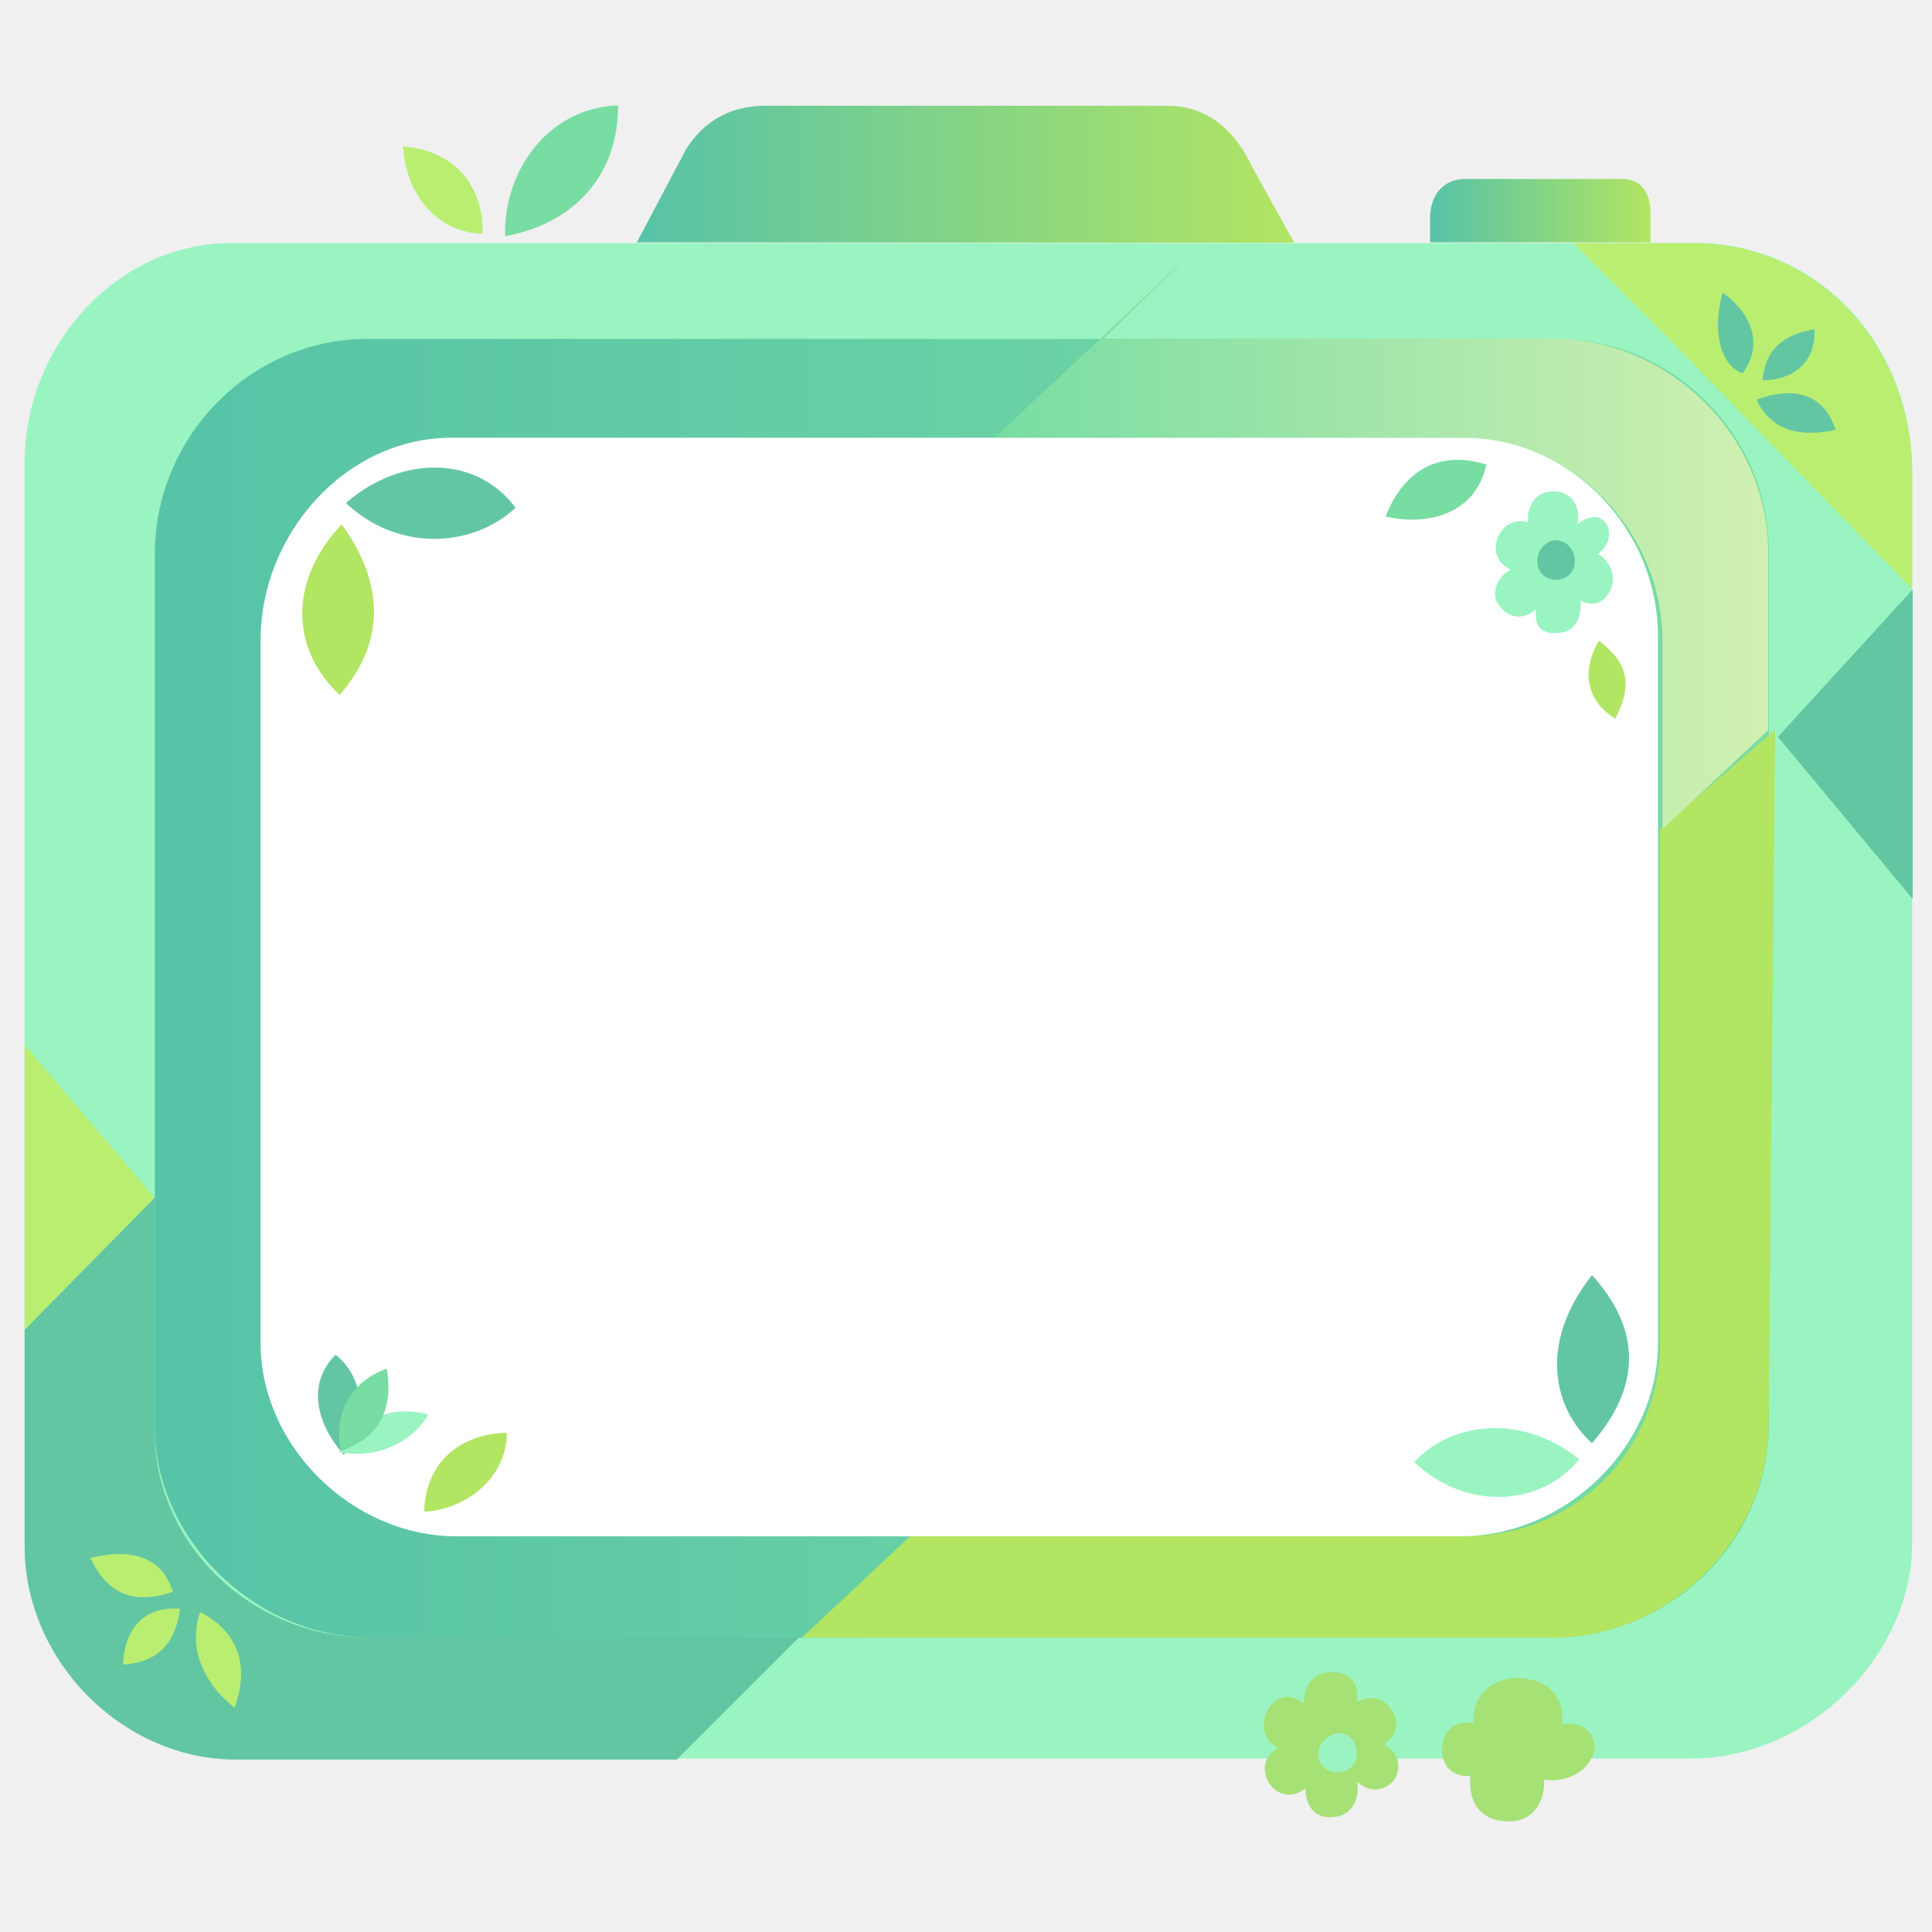
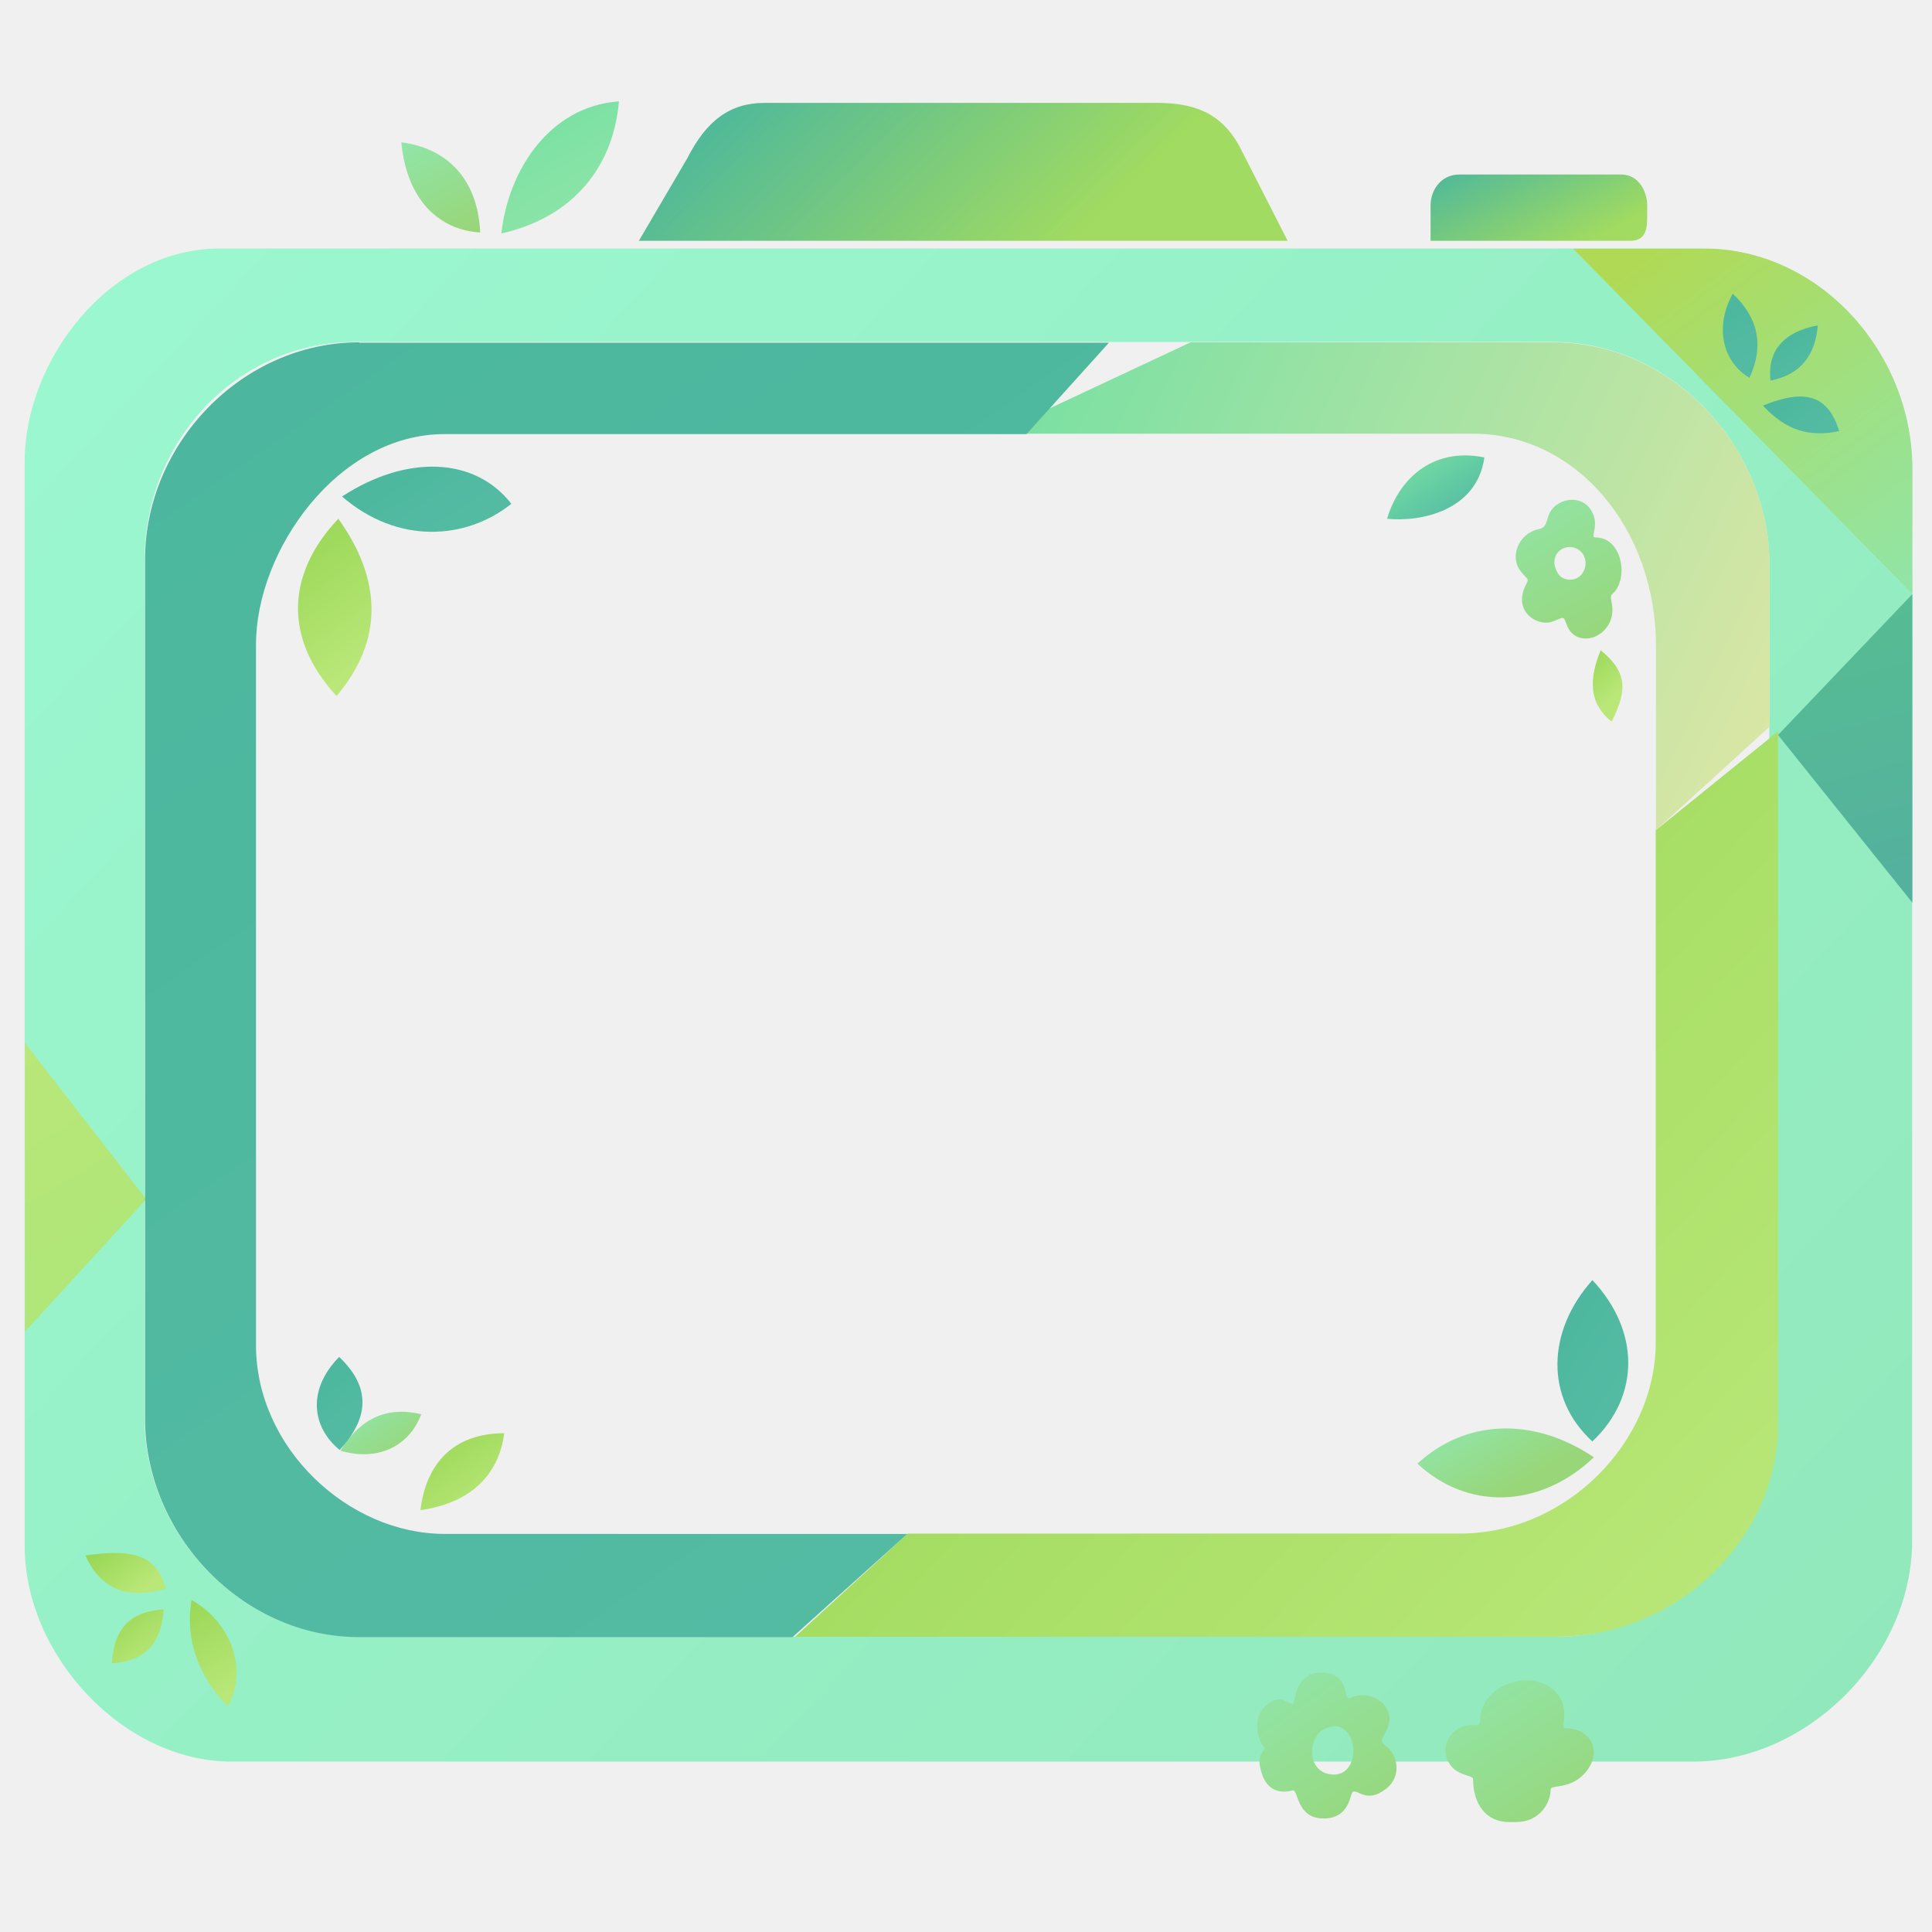
- <svg xmlns="http://www.w3.org/2000/svg" width="250" height="250" fill="none" viewBox="0 0 250 250">
-   <path d="m219.1 31.46h-189.2c-14.74 0-26.72 13.2-26.72 28.45v140.3c0 14.74 12.82 27.34 27.25 27.34h188.4c15.38 0 28.6-13.46 28.6-27.83v-138.7c0-16.35-12.05-29.61-28.39-29.61z" fill="#9AF4C2" />
-   <path d="m247.5 76.28-17.44 19.07 17.44 20.98v-40.05z" fill="#63C6A3" />
-   <path d="m219.1 31.46h-15.52l12.44 12.44 31.42 32.33v-14.94c0-16.52-12.16-29.83-28.34-29.83z" fill="#B9EE71" />
-   <path d="m99.07 13.69h51.99c5.34 0 8.91 3.42 11.03 8.02l5.39 9.7-85.07-0.05 6.37-12.05c2.27-3.57 5.58-5.62 10.29-5.62z" fill="url(#paint0_linear_307_10962)" />
-   <path d="m189.6 23.16h20.29c3.42 0 3.69 3.16 3.69 4.63v3.57h-28.53v-3.15c0-2.78 1.58-5.05 4.55-5.05z" fill="url(#paint1_linear_307_10962)" />
-   <path d="m228.9 71.73v112.6c0 15.19-12.77 27.58-28.25 27.58h-152.6c-15.19 0-28.02-12.93-28.02-27.2v-113c0-15.19 12.35-27.86 27.54-27.86h153.1c14.49 0 28.25 13.04 28.25 27.86z" fill="url(#paint2_linear_307_10962)" />
-   <path d="m201.7 43.87h-58.77l-13.89 12.44 71.77-0.1 27.97 13.04v1.42c0-14.24-12.33-26.8-27.08-26.8z" fill="#78DDA3" />
-   <path d="m3.19 135.2v36.91l16.82-17.11-16.82-19.8z" fill="#B9EE71" />
-   <path d="m20.01 155v30.18c0 14.43 12.35 26.72 27.81 26.72h55.54l-15.79 15.79h-57.07c-14.44 0-27.31-12.55-27.31-27.7v-27.92l16.82-17.07z" fill="#63C6A3" />
-   <path d="m229.7 94.43-14.89 12.88v66.5c0 13.95-10.95 24.97-25.21 24.97h-71.81l-14.04 13.14h97.19c15.29 0 27.92-13.04 27.92-27.47l0.84-90.02z" fill="#B2E562" />
-   <path d="m155.6 31.36-12.77 12.44h58.11c14.6 0 27.87 12.16 27.87 27.82v22.86l-13.69 12.83v-24.45c0-13.85-11.41-26.24-26.1-26.24l-60.21-0.05 26.79-25.21z" fill="url(#paint3_linear_307_10962)" />
-   <path d="m188.9 198.8h-129.8c-13.58 0-25.38-11.75-25.38-24.97v-91c0-13.69 10.96-26.19 24.76-26.19h130.9c14 0 25.16 11.96 25.16 25.67v91.52c0 13.27-11.8 24.97-25.63 24.97z" fill="#fff" />
-   <path d="m206 165c-7.06 8.98-4.9 17.3 0 21.75 7.11-8.16 5.65-15.56 0-21.75z" fill="#63C6A3" />
-   <path d="m183 189.2c6.97 6.57 16.68 5.52 21.34-0.37-7.22-5.89-16.49-4.94-21.34 0.37z" fill="#9AF4C2" />
-   <path d="m44.21 67.85c-7.06 7.51-6.45 16.33-0.26 22.07 6.57-7.51 5.16-15.39 0.26-22.07z" fill="#B2E562" />
-   <path d="m44.76 65.09c6.46 6.14 16.1 6.02 21.95 0.62-4.9-6.68-14.6-6.99-21.95-0.62z" fill="#63C6A3" />
-   <path d="m65.36 30.57c9.86-1.84 14.71-8.86 14.61-16.93-8.99 0.31-14.82 8.38-14.61 16.93z" fill="#78DDA3" />
-   <path d="m52.17 18.95c0.42 7.26 5.47 11.32 10.27 11.26 0.16-6.14-3.62-10.74-10.27-11.26z" fill="#B9EE71" />
-   <path d="m222.9 37.87c-1.42 5.15-0.21 9.39 2.57 10.44 2.38-3.05 1.91-7.24-2.57-10.44z" fill="#63C6A3" />
-   <path d="m234.8 42.61c-5.06 0.83-6.54 3.66-6.7 6.62 3.97-0.1 6.86-2.28 6.7-6.62z" fill="#63C6A3" />
-   <path d="m227.3 51.71c1.85 4.02 5.62 4.91 10.22 3.92-1.47-4.7-5.4-5.69-10.22-3.92z" fill="#63C6A3" />
-   <path d="m179.3 66.83c4.65 1.15 11.51 0.21 13.04-6.71-6.14-1.94-10.74 0.79-13.04 6.71z" fill="#78DDA3" />
-   <path d="m43.43 175.3c-3.83 3.83-2.41 9.03 1.06 12.95 2.72-3.62 3.19-9.51-1.06-12.95z" fill="#63C6A3" />
-   <path d="m43.9 187.9c5.3 1.04 9.84-1.73 11.52-4.89-3.36-0.83-7.91-0.78-11.52 4.89z" fill="#9AF4C2" />
-   <path d="m50.05 177.1c-4.7 1.68-6.93 5.85-5.93 10.64 4.8-1.58 6.86-5.25 5.93-10.64z" fill="#78DDA3" />
-   <path d="m206.8 66.93c-1.04-0.15-2.04 0.32-2.71 0.98 0.52-2-0.47-4.28-3-4.33-2.38-0.05-3.59 1.95-3.33 4.03-1.31-0.47-2.94-0.05-3.83 1.68-1.1 2.33 0.37 3.96 1.57 4.42-1.57 0.73-2.78 3-1.52 4.63 1.58 2.17 3.75 1.5 4.79 0.5-0.27 2.05 0.57 3.15 2.57 3.09 2.73-0.05 3.34-2.33 3.19-4.22 1.73 0.99 3.2 0.1 3.88-1.37 0.99-2.27-0.68-4.21-1.67-4.68 1.73-1.04 2.19-3.81 0.06-4.73z" fill="#9AF4C2" />
-   <path d="m200.3 70.19c-2.32 1.42-1.58 4.94 1.15 4.84 2.78-0.16 2.99-3.52 1.15-4.73-0.83-0.53-1.77-0.47-2.3-0.11z" fill="#63C6A3" />
-   <path d="m206.4 226.2c-0.21-2.43-1.89-3.42-4.32-3.11 0.47-2.96-1.31-6.02-6.16-5.97-3.78 0.32-5.51 3.14-5.2 5.86-2.77-0.52-4.08 1.38-4.13 3.43 0.05 2.27 1.52 3.59 3.69 3.38-0.37 3.57 1.47 5.9 4.99 5.9 3.35 0 4.72-2.92 4.51-5.4 2.77 0.42 5.93-0.89 6.62-4.09z" fill="#A5E174" />
-   <path d="m179 225.7c1.78-0.99 2.25-2.89 0.93-4.67-1.47-1.84-3.25-1.37-4.35-0.8 0.32-2.33-0.78-3.9-3.26-3.85-2.83 0.05-3.66 2.22-3.56 4.11-1.36-1.26-3.53-1.31-4.58 0.58-1.42 2.42-0.31 4.26 1.21 5.15-1.94 0.94-2.1 2.94-1.21 4.46 1.31 2.05 3.49 1.79 4.75 0.74 0 2.28 1.2 3.96 3.63 3.7 2.53-0.21 3.31-2.39 3.1-4.54 1.84 1.68 3.91 0.95 4.8-0.36 1.1-1.84 0.21-3.74-1.46-4.52z" fill="#A5E174" />
-   <path d="m172 224.7c-2.27 1.21-1.75 4.83 1.32 4.62 2.62-0.16 2.99-3.57 1-4.78-0.84-0.47-1.78-0.26-2.32 0.16z" fill="#9AF4C2" />
-   <path d="m206.9 82.92c-2.27 3.82-1.7 7.79 2.13 10.07 2.43-4.7 1.39-7.38-2.13-10.07z" fill="#B2E562" />
-   <path d="m11.68 201.6c2.27 4.65 5.53 6.12 10.68 4.39-1.42-4.85-5.87-5.58-10.68-4.39z" fill="#B9EE71" />
-   <path d="m15.92 215.4c4.14-0.26 6.72-2.36 7.39-7.22-4.7-0.42-7.23 2.69-7.39 7.22z" fill="#B9EE71" />
-   <path d="m25.89 208.6c-1.73 5.1 0.94 9.65 4.46 12.38 2.17-5.89 0-10.13-4.46-12.38z" fill="#B9EE71" />
-   <path d="m54.9 195.6c5.05-0.16 10.69-4.18 10.69-10.21-6.96 0.21-10.64 4.76-10.69 10.21z" fill="#B2E562" />
+ <svg xmlns="http://www.w3.org/2000/svg" width="256" height="256" fill="none" viewBox="0 0 256 256">
+   <path d="m225.7 32.93h-196.6c-14.65 0-25.83 14.89-25.83 28.21v143.7c0 14.48 13.03 28.58 27.4 28.58h193.7c15.2 0 29-13.91 29-29.29v-142c0-15.6-12.59-29.19-27.67-29.19zm8.72 155.8c0 15.03-12.52 28.15-28.29 28.15h-158.6c-15.53 0-28.37-13.64-28.37-28.97v-113.8c0-15.35 11.98-28.8 27.91-28.8h158.7c16.04 0 28.67 14.2 28.67 29.38v114z" fill="url(#paint0_linear_1832_11978)" />
+   <path d="m253.4 78.71v-16.59c0-15.18-11.92-28.68-26.74-29.17h-18.21l44.95 45.76z" fill="url(#paint1_linear_1832_11978)" />
+   <path d="m253.4 78.71-17.8 18.68 17.8 22.22v-40.9z" fill="url(#paint2_linear_1832_11978)" />
+   <path d="m3.31 138.2v38.24l16.07-17.54-16.07-20.7z" fill="url(#paint3_linear_1832_11978)" />
+   <path d="m164.2 19.32c-2.5-4.46-6.05-5.69-10.99-5.69h-51.87c-4.62 0-7.73 2.33-10.31 7.41l-6.38 10.87h85.97l-6.42-12.59z" fill="url(#paint4_linear_1832_11978)" />
+   <path d="m193.4 23.12c-2.51 0-3.84 2.12-3.84 4.09v4.7h26.45c2.27 0 2.25-1.93 2.25-3.47v-1.23c0-1.82-1.12-4.09-3.43-4.09h-21.43z" fill="url(#paint5_linear_1832_11978)" />
+   <path d="m205.8 45.36h-48.04l-26.04 12.2 0.07-0.09h63.39c13.77 0 24.24 12.69 24.24 28.09v24.46l15.05-13.73v-21.55c0-15.18-12.63-29.38-28.67-29.38z" fill="url(#paint6_linear_1832_11978)" />
+   <path d="m235.6 96.92v91.81c0 15.03-13.2 28.15-29.44 28.15h-100.8l14.91-13.67 73.2-0.01c14.17 0 25.92-12.22 25.92-25.28v-67.9l16.2-13.1z" fill="url(#paint7_linear_1832_11978)" />
+   <path d="m47.59 45.36c-15.53 0-28.37 13.45-28.37 28.8v113.8c0 15.33 12.84 28.97 28.37 28.97h57.42l15.21-13.67-61.3-0.01c-12.8 0-25-11.4-25-25.02v-92.82c0-12.43 10.81-27.89 24.99-27.89h77.11l10.92-12.11h-99.35z" fill="url(#paint8_linear_1832_11978)" />
+   <path d="m207.4 229c-0.69 0 0.6-2.21-0.85-4.31-2.72-3.89-10.44-1.86-10.44 3.38 0 0.66-0.52 0.51-1.16 0.51-2.1 0-3.86 2.03-3.34 4.05 0.73 2.85 3.58 2.45 3.58 3.11 0 3.24 1.66 5.69 4.77 5.69h0.93c3.15 0 4.58-2.55 4.58-4.34 0-0.66 2.8 0.14 4.79-2.45 1.99-2.6 0.59-5.64-2.86-5.64z" fill="url(#paint9_linear_1832_11978)" />
+   <path d="m183.8 231.5c-0.95-0.81-0.96-0.6-0.06-2.28 1.53-3.03-2.03-5.53-4.75-4.25-1.16 0.56-0.01-2.71-3.06-3.26-4.18-0.76-4.39 3.65-4.49 3.9-0.34 0.8-1.35-1.4-3.36 0.09-2.58 1.92-1.16 5.27-0.65 5.72 0.62 0.56-1.28 0.68-0.19 3.69 1 3.03 3.69 2.2 4.05 2.13 0.77-0.16 0.45 3.72 4.09 3.72 3.56 0 3.48-3.37 3.89-3.54 0.72-0.3 1.83 1.53 4.29-0.32 2.23-1.61 1.65-4.51 0.24-5.6zm-7.05 3.64c-2.31 0-3.26-2.08-2.78-3.96 0.74-2.85 3.35-2.43 3.4-2.39 2.75 0.78 2.65 6.35-0.62 6.35z" fill="url(#paint10_linear_1832_11978)" />
+   <path d="m211.4 71.21c-0.68 0 0.3-1.2-0.2-2.8-1.02-3.1-4.8-2.58-5.85-0.45-0.57 1.17-0.32 1.92-1.45 2.15-2.72 0.57-3.8 3.62-2.53 5.41 0.81 1.15 1.33 1.06 0.91 1.79-1.97 3.6 1.3 5.67 3.23 5.11 1.69-0.53 1.59-1.01 2.09 0.35 0.88 2.56 4.18 2.36 5.56-0.04 1.12-2.07-0.09-3.54 0.44-3.98 2.26-1.88 1.45-7.54-2.2-7.54zm-5.4 3.68c-0.3-1.82 1.45-2.8 2.77-2.26 2.16 0.9 1.51 4.18-0.72 4.18-1.37 0-1.85-1.05-2.05-1.92z" fill="url(#paint11_linear_1832_11978)" />
+   <path d="m211.2 193.1c-8.18-5.51-17.16-4.92-23.38 0.84 6.5 6.09 16.08 6.09 23.38-0.84z" fill="url(#paint12_linear_1832_11978)" />
+   <path d="m211 191c6.4-6.06 6.27-14.72 0-21.38-6.05 6.76-6.3 15.62 0 21.38z" fill="url(#paint13_linear_1832_11978)" />
+   <path d="m183.8 68.74c4.39 0.45 11.9-1.03 12.89-8.13-7.24-1.45-11.51 3.32-12.89 8.13z" fill="url(#paint14_linear_1832_11978)" />
+   <path d="m233.6 53.75c3.17 3.42 6.33 4.18 10.1 3.37-1.48-4.8-4.56-5.65-10.1-3.37z" fill="url(#paint15_linear_1832_11978)" />
+   <path d="m234.6 50.43c4.19-0.81 5.97-3.62 6.27-7.32-4.8 0.9-6.7 3.65-6.27 7.32z" fill="url(#paint16_linear_1832_11978)" />
+   <path d="m229.6 38.92c-2.38 4.26-1.45 8.95 2.21 11.15 2.02-4.36 1.09-8.06-2.21-11.15z" fill="url(#paint17_linear_1832_11978)" />
+   <path d="m66.43 30.94c9.79-2.21 14.88-9.12 15.58-17.51-9.25 0.66-14.68 9.22-15.58 17.51z" fill="url(#paint18_linear_1832_11978)" />
+   <path d="m53.18 18.86c0.7 7.55 4.91 11.6 10.45 11.95-0.32-7.24-4.57-11.22-10.45-11.95z" fill="url(#paint19_linear_1832_11978)" />
+   <path d="m45.32 65.79c7.39 6.38 16.39 5.77 22.44 0.97-4.85-6.25-13.92-6.53-22.44-0.97z" fill="url(#paint20_linear_1832_11978)" />
+   <path d="m44.83 68.74c-6.54 6.88-7.6 15.47-0.24 23.49 6.3-7.41 5.99-15.48 0.24-23.49z" fill="url(#paint21_linear_1832_11978)" />
+   <path d="m55.82 187.4c-3.63-0.89-7.62-0.25-10.71 4.83 4.9 1.42 9.05-0.5 10.71-4.83z" fill="url(#paint22_linear_1832_11978)" />
+   <path d="m44.94 179.8c-4.33 4.4-3.56 9.38 0.07 12.33 3.8-4.15 4.27-8.21-0.07-12.33z" fill="url(#paint23_linear_1832_11978)" />
+   <path d="m55.71 200.1c6.5-0.89 10.4-4.59 11.1-10.19-6.8 0-10.37 4.11-11.1 10.19z" fill="url(#paint24_linear_1832_11978)" />
+   <path d="m212.1 86.16c-1.52 3.67-1.67 7.01 1.45 9.45 2.02-3.99 2.2-6.49-1.45-9.45z" fill="url(#paint25_linear_1832_11978)" />
+   <path d="m11.32 206.1c2.02 4.63 5.82 5.88 10.64 4.39-1.31-4.86-4.95-5.16-10.64-4.39z" fill="url(#paint26_linear_1832_11978)" />
+   <path d="m14.82 220.4c4.45-0.32 6.52-2.55 6.87-7.15-4.81 0.35-6.55 2.78-6.87 7.15z" fill="url(#paint27_linear_1832_11978)" />
+   <path d="m25.38 212c-0.97 5.67 1.35 10.65 4.8 14.07 2.58-4.3 0.84-10.89-4.8-14.07z" fill="url(#paint28_linear_1832_11978)" />
  <defs>
-     <linearGradient id="paint0_linear_307_10962" x1="82.41" x2="167.5" y1="22.56" y2="22.56" gradientUnits="userSpaceOnUse">
-       <stop stop-color="#57C3A7" offset="0" />
-       <stop stop-color="#B2E562" offset="1" />
+     <linearGradient id="paint0_linear_1832_11978" x1="22.15" x2="240.1" y1="32.93" y2="237" gradientUnits="userSpaceOnUse">
+       <stop stop-color="#9BF7D0" offset="0" />
+       <stop stop-color="#91E8BB" offset="1" />
    </linearGradient>
-     <linearGradient id="paint1_linear_307_10962" x1="185.1" x2="213.6" y1="27.26" y2="27.26" gradientUnits="userSpaceOnUse">
-       <stop stop-color="#57C3A7" offset="0" />
-       <stop stop-color="#B2E562" offset="1" />
+     <linearGradient id="paint1_linear_1832_11978" x1="221.1" x2="255.3" y1="31.82" y2="77.59" gradientUnits="userSpaceOnUse">
+       <stop stop-color="#B0DA56" offset="0" />
+       <stop stop-color="#91E5A8" offset="1" />
    </linearGradient>
-     <linearGradient id="paint2_linear_307_10962" x1="20.01" x2="228.9" y1="127.9" y2="127.9" gradientUnits="userSpaceOnUse">
-       <stop stop-color="#57C3A7" offset="0" />
-       <stop stop-color="#78DDA3" offset="1" />
+     <linearGradient id="paint2_linear_1832_11978" x1="244.5" x2="253.5" y1="81.78" y2="115.2" gradientUnits="userSpaceOnUse">
+       <stop stop-color="#56BC94" offset="0" />
+       <stop stop-color="#54B19D" offset="1" />
    </linearGradient>
-     <linearGradient id="paint3_linear_307_10962" x1="128.8" x2="228.8" y1="69.34" y2="69.34" gradientUnits="userSpaceOnUse">
-       <stop stop-color="#78DDA3" offset="0" />
-       <stop stop-color="#D1F0B1" offset="1" />
+     <linearGradient id="paint3_linear_1832_11978" x1="4.694" x2="17.44" y1="139" y2="160.3" gradientUnits="userSpaceOnUse">
+       <stop stop-color="#B9E778" offset="0" />
+       <stop stop-color="#B1E678" offset="1" />
+     </linearGradient>
+     <linearGradient id="paint4_linear_1832_11978" x1="95.42" x2="128.8" y1="10.99" y2="45.24" gradientUnits="userSpaceOnUse">
+       <stop stop-color="#4BB79D" offset="0" />
+       <stop stop-color="#A1DB61" offset="1" />
+     </linearGradient>
+     <linearGradient id="paint5_linear_1832_11978" x1="192.1" x2="200.5" y1="21.2" y2="37.33" gradientUnits="userSpaceOnUse">
+       <stop stop-color="#4BB79D" offset="0" />
+       <stop stop-color="#A1DB61" offset="1" />
+     </linearGradient>
+     <linearGradient id="paint6_linear_1832_11978" x1="135.2" x2="237.8" y1="45.36" y2="93.89" gradientUnits="userSpaceOnUse">
+       <stop stop-color="#77E0A3" offset="0" />
+       <stop stop-color="#DBE6A5" offset="1" />
+     </linearGradient>
+     <linearGradient id="paint7_linear_1832_11978" x1="134.5" x2="238.1" y1="107.9" y2="203.7" gradientUnits="userSpaceOnUse">
+       <stop stop-color="#99D756" offset="0" />
+       <stop stop-color="#B9E778" offset="1" />
+     </linearGradient>
+     <linearGradient id="paint8_linear_1832_11978" x1="10.97" x2="126.2" y1="45.36" y2="212.6" gradientUnits="userSpaceOnUse">
+       <stop stop-color="#4BB79D" offset="0" />
+       <stop stop-color="#54BBA3" offset="1" />
+     </linearGradient>
+     <linearGradient id="paint9_linear_1832_11978" x1="194.2" x2="207" y1="222.9" y2="242.9" gradientUnits="userSpaceOnUse">
+       <stop stop-color="#91E5A8" offset="0" />
+       <stop stop-color="#98D679" offset="1" />
+     </linearGradient>
+     <linearGradient id="paint10_linear_1832_11978" x1="169.9" x2="183.8" y1="221.6" y2="241.6" gradientUnits="userSpaceOnUse">
+       <stop stop-color="#91E5A8" offset="0" />
+       <stop stop-color="#98D679" offset="1" />
+     </linearGradient>
+     <linearGradient id="paint11_linear_1832_11978" x1="201.1" x2="213" y1="65.1" y2="85.35" gradientUnits="userSpaceOnUse">
+       <stop stop-color="#91E5A8" offset="0" />
+       <stop stop-color="#98D679" offset="1" />
+     </linearGradient>
+     <linearGradient id="paint12_linear_1832_11978" x1="191.5" x2="197" y1="189.3" y2="199" gradientUnits="userSpaceOnUse">
+       <stop stop-color="#91E5A8" offset="0" />
+       <stop stop-color="#98D679" offset="1" />
+     </linearGradient>
+     <linearGradient id="paint13_linear_1832_11978" x1="205.2" x2="218.5" y1="171.2" y2="179.3" gradientUnits="userSpaceOnUse">
+       <stop stop-color="#4BB79D" offset="0" />
+       <stop stop-color="#54BBA3" offset="1" />
+     </linearGradient>
+     <linearGradient id="paint14_linear_1832_11978" x1="186.1" x2="192.1" y1="60.34" y2="69.51" gradientUnits="userSpaceOnUse">
+       <stop stop-color="#77E0A3" offset="0" />
+       <stop stop-color="#54BBA3" offset="1" />
+     </linearGradient>
+     <linearGradient id="paint15_linear_1832_11978" x1="234.8" x2="239.7" y1="52.16" y2="58.26" gradientUnits="userSpaceOnUse">
+       <stop stop-color="#4BB79D" offset="0" />
+       <stop stop-color="#54BBA3" offset="1" />
+     </linearGradient>
+     <linearGradient id="paint16_linear_1832_11978" x1="235.7" x2="240" y1="42.93" y2="50.02" gradientUnits="userSpaceOnUse">
+       <stop stop-color="#4BB79D" offset="0" />
+       <stop stop-color="#54BBA3" offset="1" />
+     </linearGradient>
+     <linearGradient id="paint17_linear_1832_11978" x1="228.7" x2="233.2" y1="38.47" y2="47.68" gradientUnits="userSpaceOnUse">
+       <stop stop-color="#4BB79D" offset="0" />
+       <stop stop-color="#54BBA3" offset="1" />
+     </linearGradient>
+     <linearGradient id="paint18_linear_1832_11978" x1="68.82" x2="78.66" y1="14.11" y2="30.9" gradientUnits="userSpaceOnUse">
+       <stop stop-color="#77E0A3" offset="0" />
+       <stop stop-color="#91E5A8" offset="1" />
+     </linearGradient>
+     <linearGradient id="paint19_linear_1832_11978" x1="54.56" x2="61.16" y1="18.75" y2="30.82" gradientUnits="userSpaceOnUse">
+       <stop stop-color="#91E5A8" offset="0" />
+       <stop stop-color="#98D679" offset="1" />
+     </linearGradient>
+     <linearGradient id="paint20_linear_1832_11978" x1="48.28" x2="55.46" y1="61.86" y2="72.92" gradientUnits="userSpaceOnUse">
+       <stop stop-color="#4BB79D" offset="0" />
+       <stop stop-color="#54BBA3" offset="1" />
+     </linearGradient>
+     <linearGradient id="paint21_linear_1832_11978" x1="39.72" x2="50.81" y1="70.15" y2="85.74" gradientUnits="userSpaceOnUse">
+       <stop stop-color="#99D756" offset="0" />
+       <stop stop-color="#B9E778" offset="1" />
+     </linearGradient>
+     <linearGradient id="paint22_linear_1832_11978" x1="47.09" x2="52.33" y1="186.6" y2="194.1" gradientUnits="userSpaceOnUse">
+       <stop stop-color="#91E5A8" offset="0" />
+       <stop stop-color="#98D679" offset="1" />
+     </linearGradient>
+     <linearGradient id="paint23_linear_1832_11978" x1="42.17" x2="49.08" y1="180.3" y2="189.1" gradientUnits="userSpaceOnUse">
+       <stop stop-color="#4BB79D" offset="0" />
+       <stop stop-color="#54BBA3" offset="1" />
+     </linearGradient>
+     <linearGradient id="paint24_linear_1832_11978" x1="57.66" x2="64.58" y1="189.6" y2="199.7" gradientUnits="userSpaceOnUse">
+       <stop stop-color="#99D756" offset="0" />
+       <stop stop-color="#B9E778" offset="1" />
+     </linearGradient>
+     <linearGradient id="paint25_linear_1832_11978" x1="210.7" x2="215.2" y1="86.02" y2="91.02" gradientUnits="userSpaceOnUse">
+       <stop stop-color="#99D756" offset="0" />
+       <stop stop-color="#B9E778" offset="1" />
+     </linearGradient>
+     <linearGradient id="paint26_linear_1832_11978" x1="13.09" x2="17.66" y1="205.4" y2="211.4" gradientUnits="userSpaceOnUse">
+       <stop stop-color="#99D756" offset="0" />
+       <stop stop-color="#B9E778" offset="1" />
+     </linearGradient>
+     <linearGradient id="paint27_linear_1832_11978" x1="15.91" x2="20.99" y1="212.8" y2="219.5" gradientUnits="userSpaceOnUse">
+       <stop stop-color="#99D756" offset="0" />
+       <stop stop-color="#B9E778" offset="1" />
+     </linearGradient>
+     <linearGradient id="paint28_linear_1832_11978" x1="24.73" x2="31.29" y1="212.1" y2="223.7" gradientUnits="userSpaceOnUse">
+       <stop stop-color="#99D756" offset="0" />
+       <stop stop-color="#B9E778" offset="1" />
    </linearGradient>
  </defs>
</svg>
